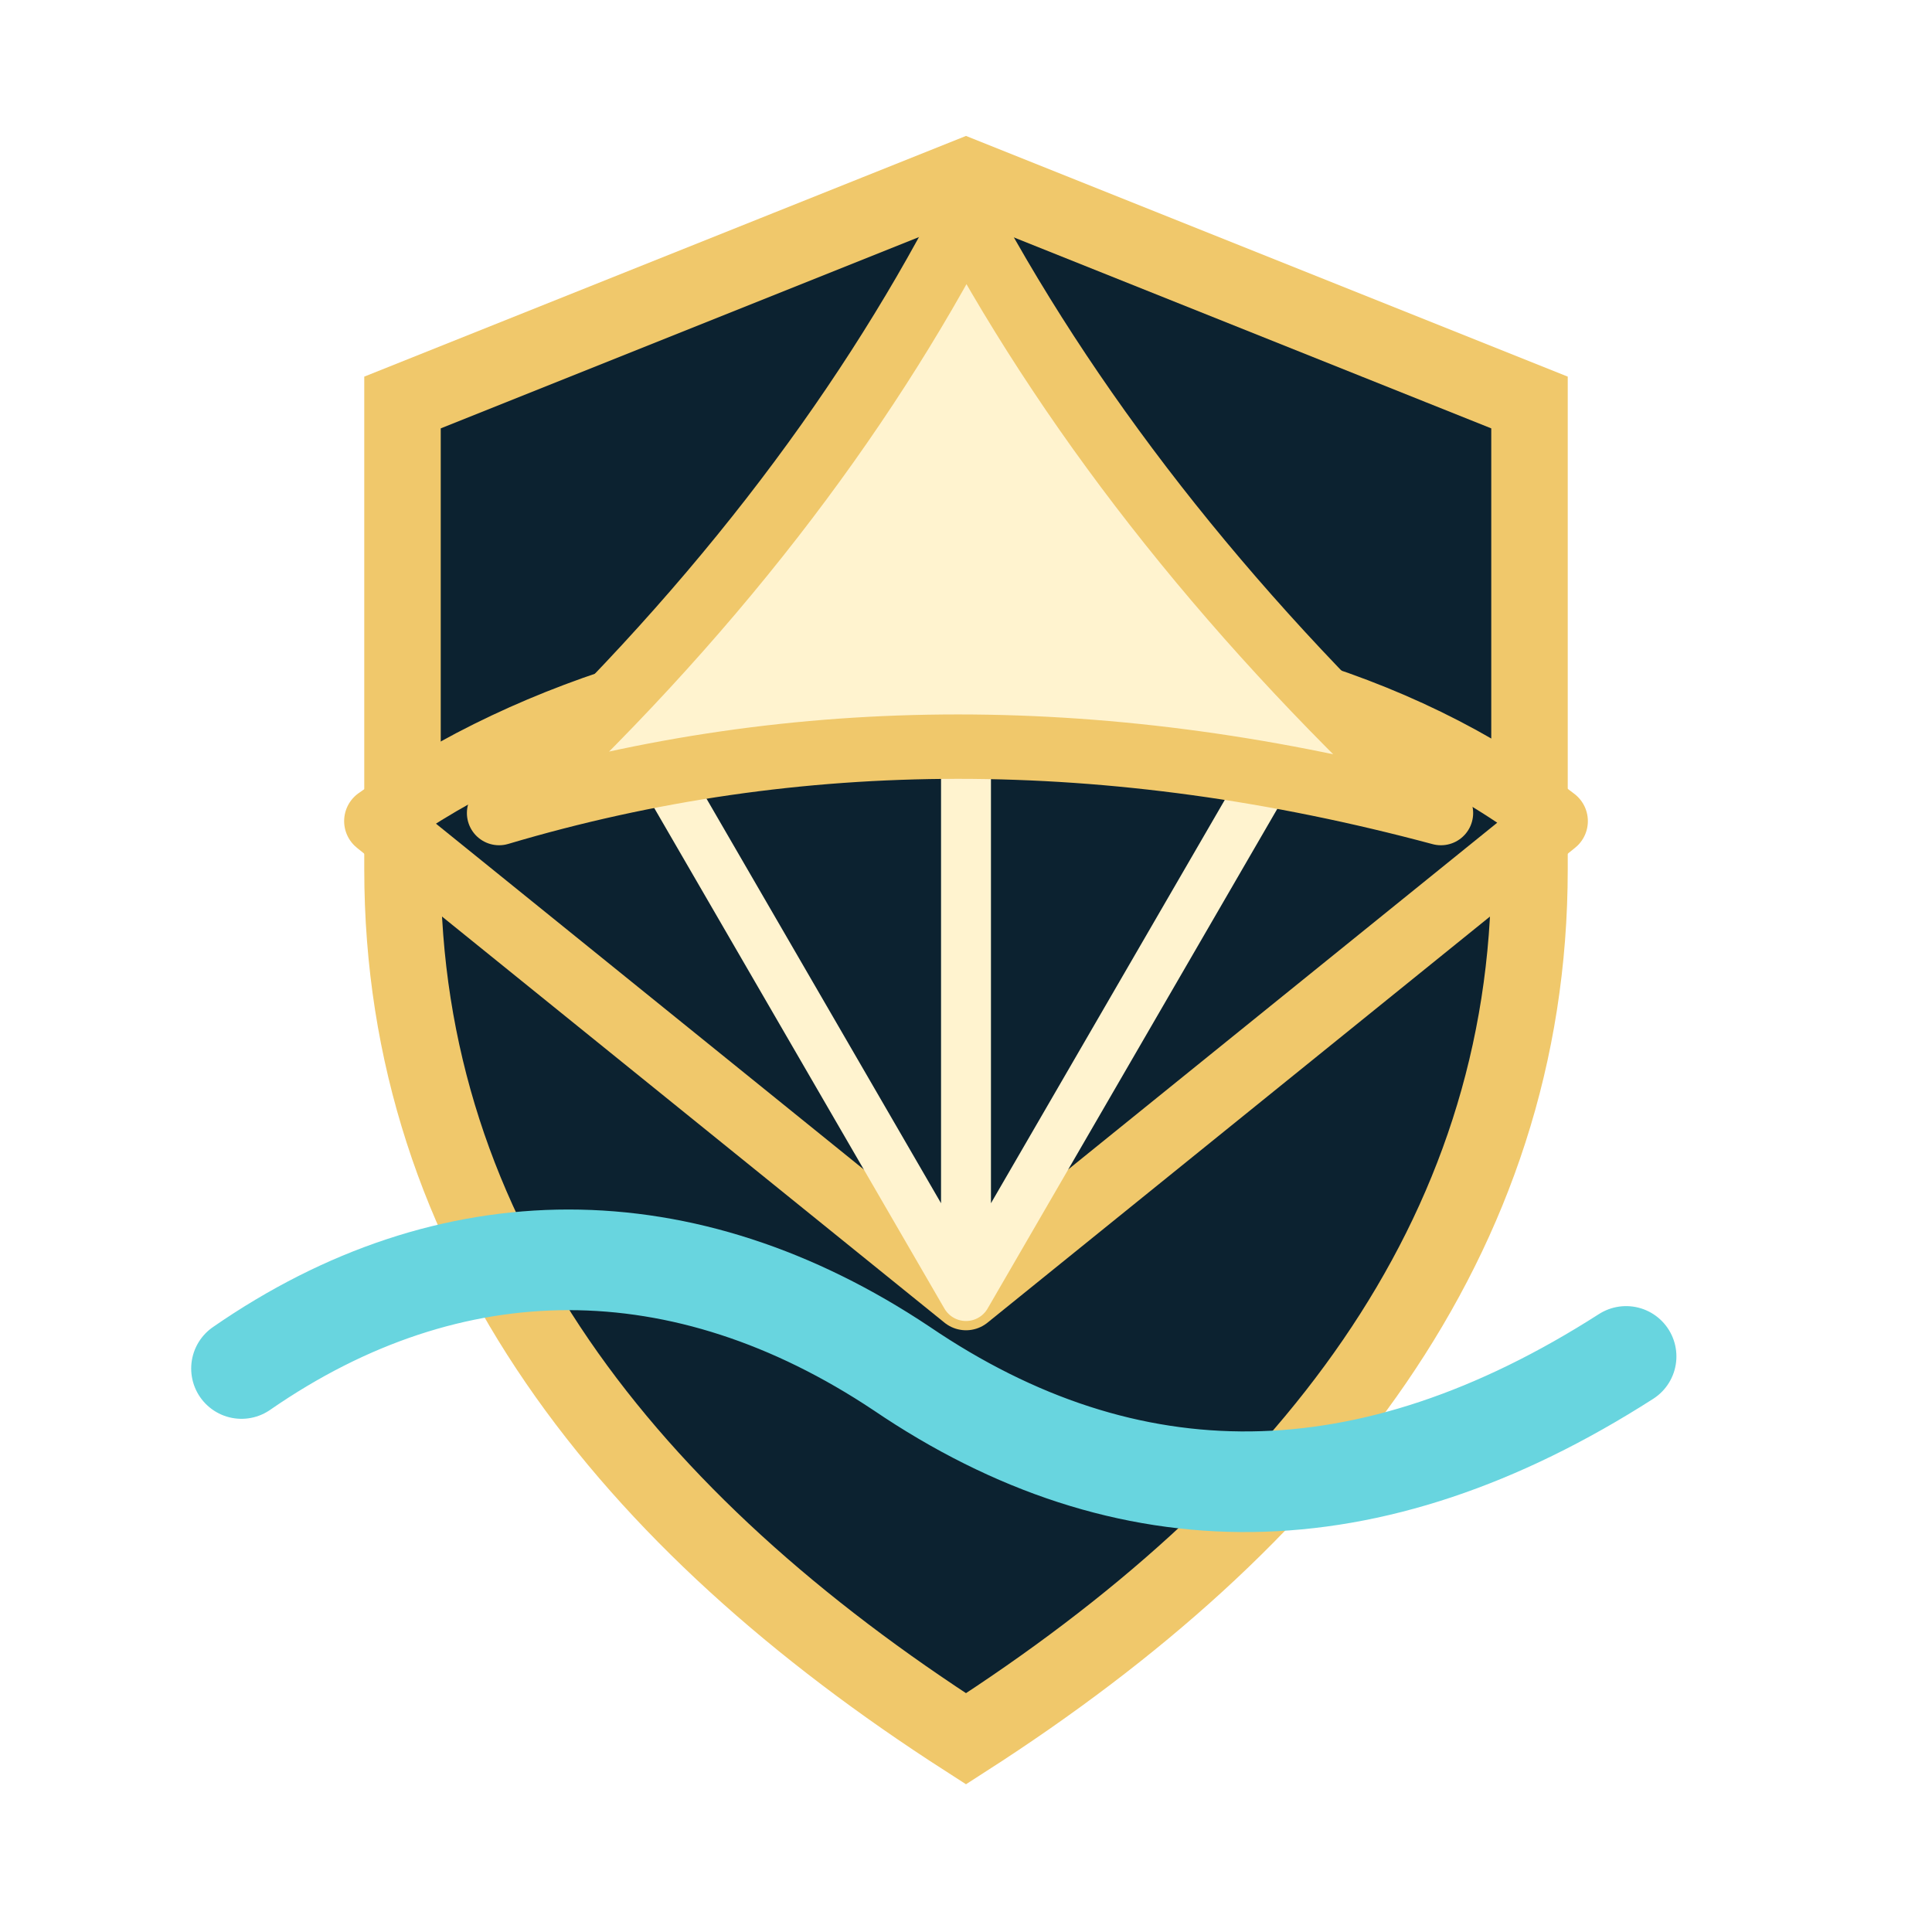
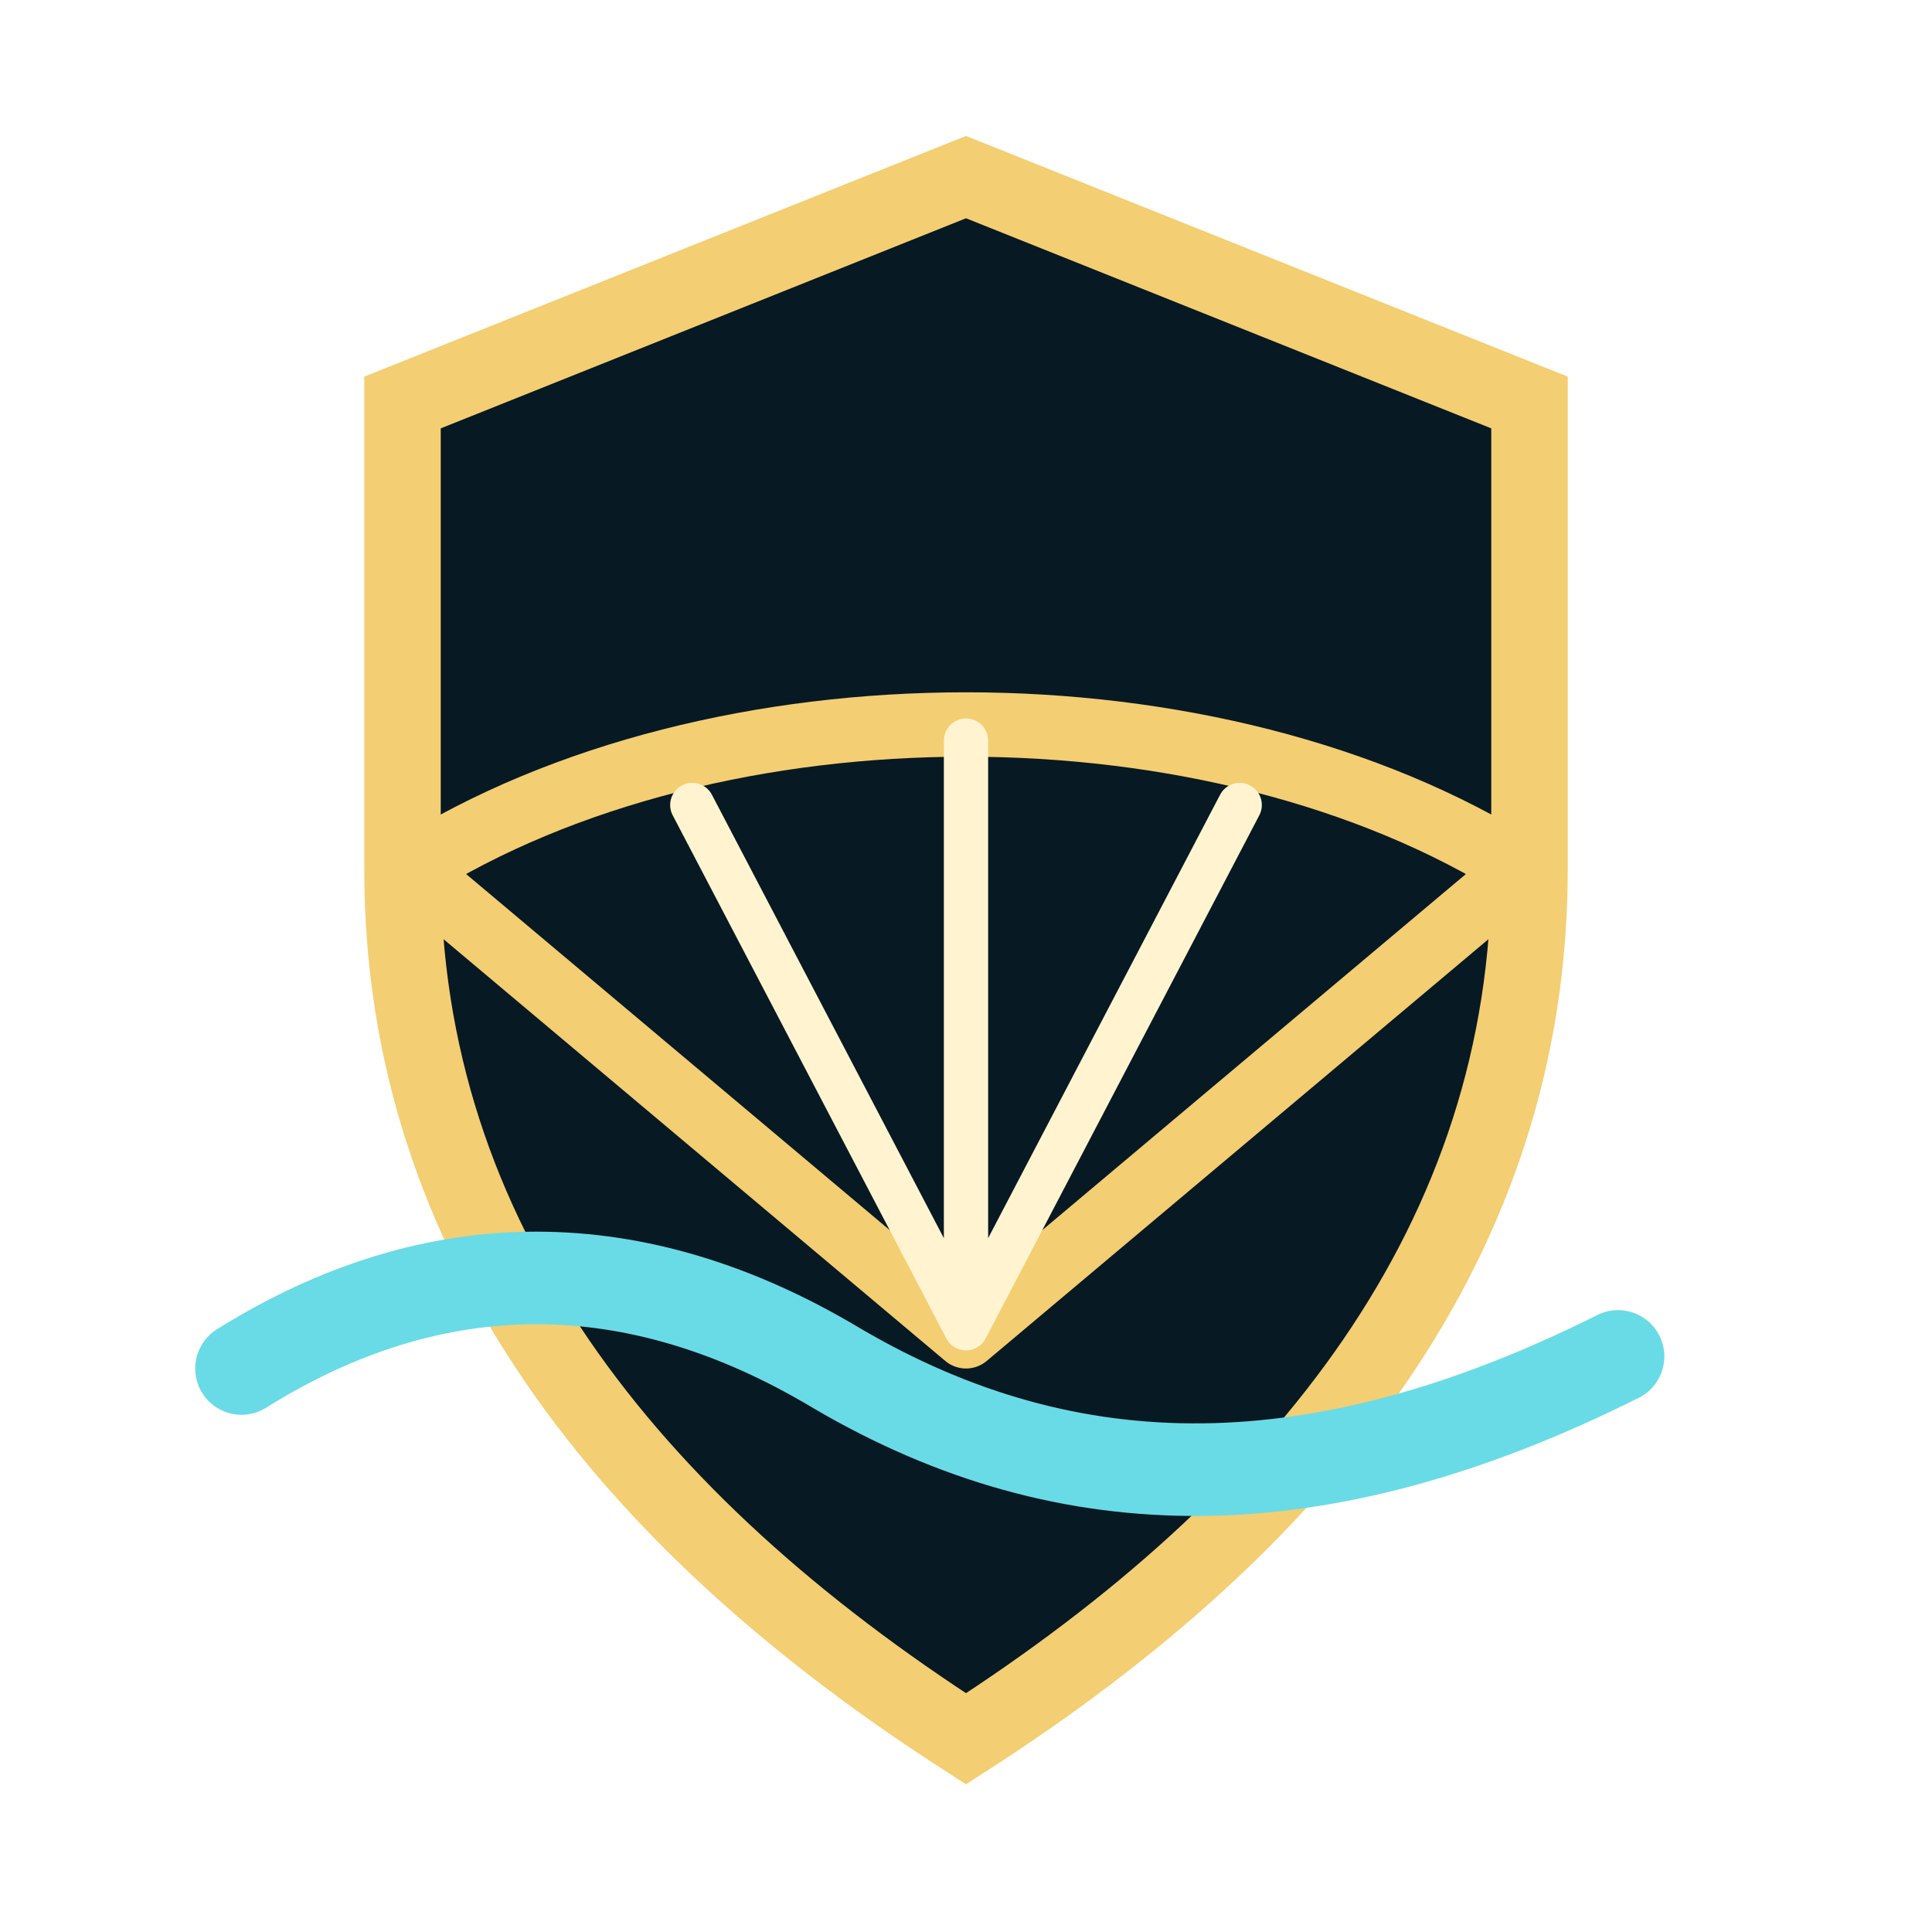
<svg xmlns="http://www.w3.org/2000/svg" class="dream-suisui-svg" viewBox="0 0 24 24" aria-hidden="true" focusable="false">
-   <path d="M12 2.2 19 5v5.8c0 4.6-2.8 8.1-7 10.8-4.2-2.7-7-6.2-7-10.8V5l7-2.8Z" fill="#0c2230" stroke="#f0c86b" stroke-width=".95" />
-   <path d="M12 16.1 4.7 10.2c3.9-2.8 10.7-3 14.6 0L12 16.1Z" fill="#0c2230" stroke="#f0c86b" stroke-width=".85" stroke-linejoin="round" />
-   <path d="M12 16.1 8 9.2M12 16.1V8.6M12 16.1l4-6.9" stroke="#fff3cf" stroke-width=".62" stroke-linecap="round" />
-   <path d="M6.2 10.1c2.6-2.4 4.5-4.9 5.8-7.4 1.4 2.6 3.4 5.1 5.9 7.4-4.1-1.1-8-1.1-11.7 0Z" fill="#fff3cf" stroke="#f0c86b" stroke-width=".8" stroke-linejoin="round" />
-   <path d="M3 17c2.6-1.8 5.5-1.8 8.2 0 2.8 1.9 5.8 1.9 9-.15" fill="none" stroke="#68d5df" stroke-width="1.25" stroke-linecap="round" />
+   <path d="M12 2.2 19 5v5.8c0 4.6-2.8 8.1-7 10.8-4.2-2.7-7-6.2-7-10.8V5l7-2.8Z" fill="#071923" stroke="#f3ce72" stroke-width=".95" />
+   <path d="M12 16.6 5.1 10.8c3.8-2.4 10-2.4 13.8 0L12 16.6Z" fill="#071923" stroke="#f3ce72" stroke-width=".8" stroke-linejoin="round" />
+   <path d="M12 16.5 8.6 10M12 16.5V9.2M12 16.5l3.4-6.5" stroke="#fff4cf" stroke-width=".55" stroke-linecap="round" />
+   <path d="M3 17c2.4-1.5 4.9-1.5 7.4 0 2.9 1.7 6 1.7 9.7-.15" fill="none" stroke="#69dbe6" stroke-width="1.15" stroke-linecap="round" />
</svg>
